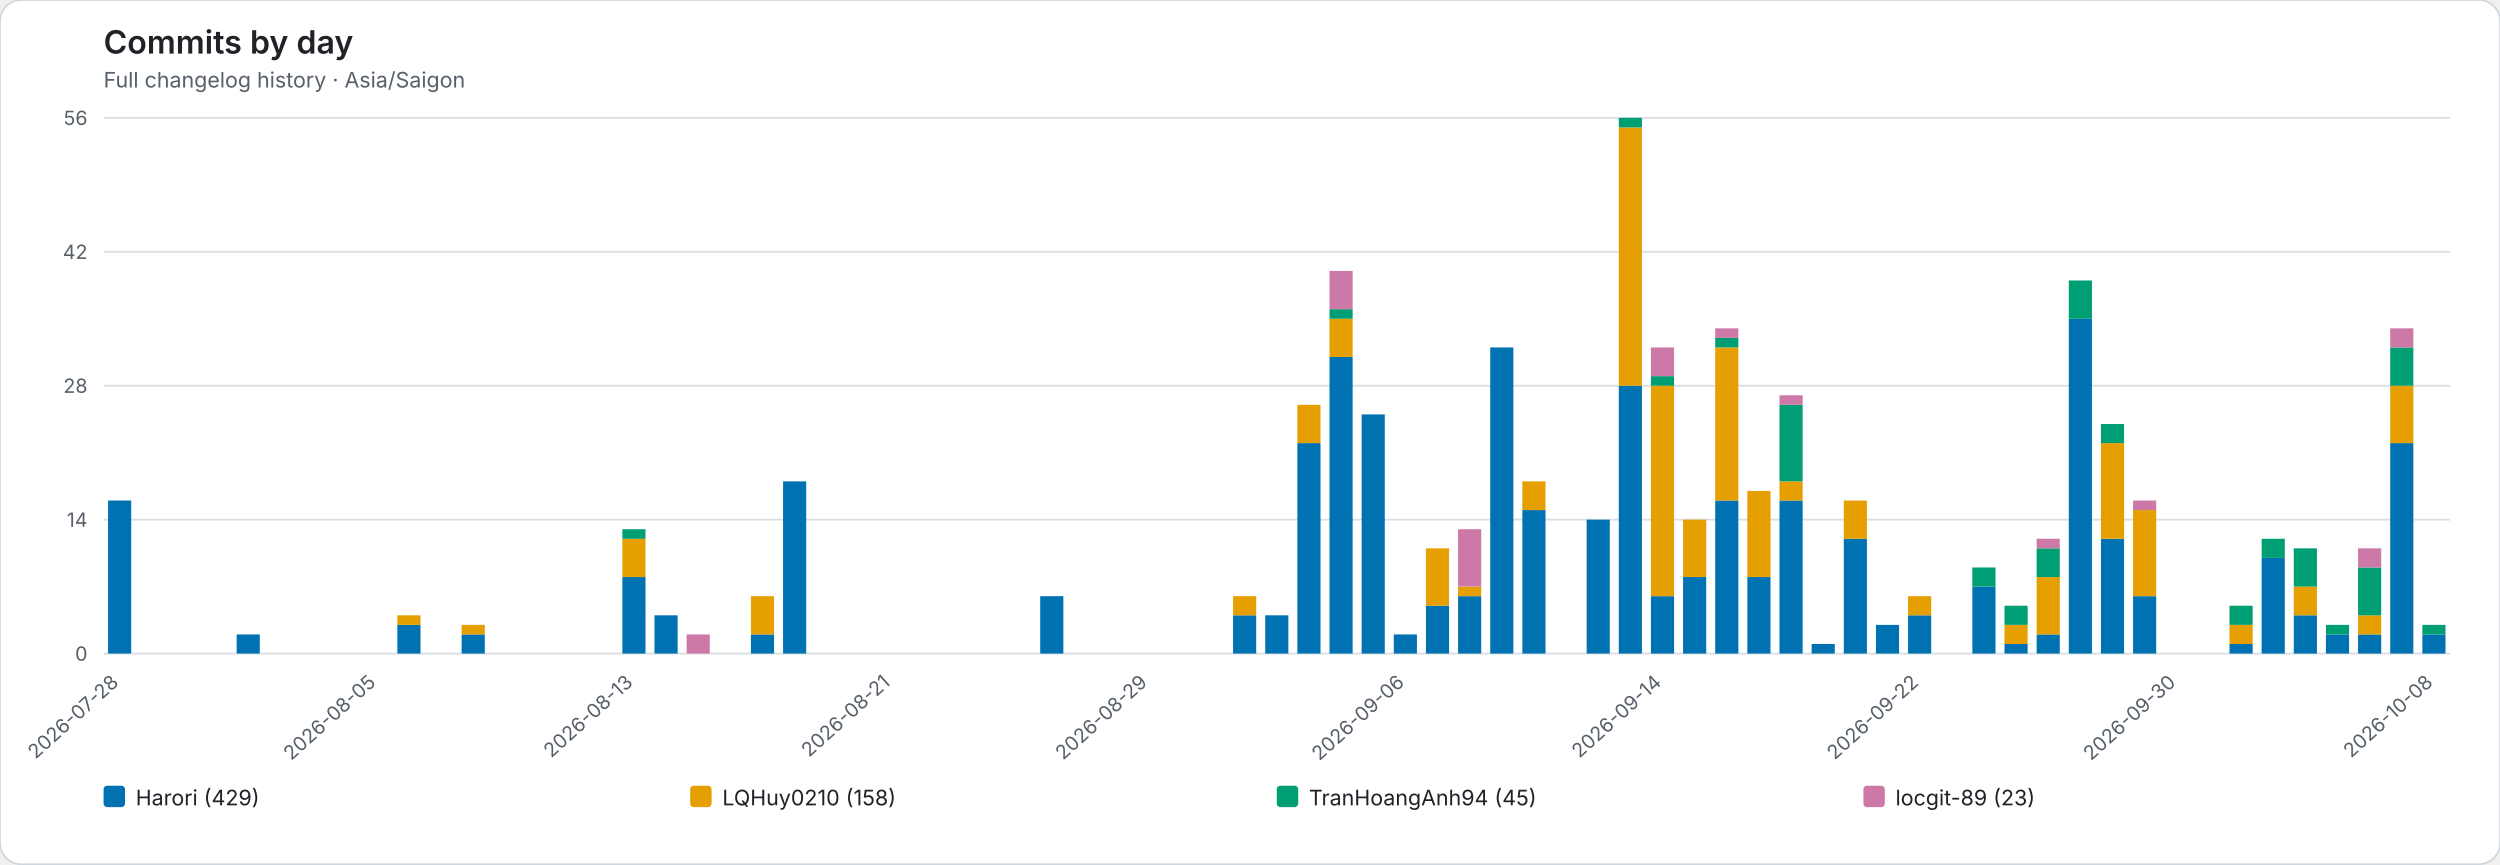
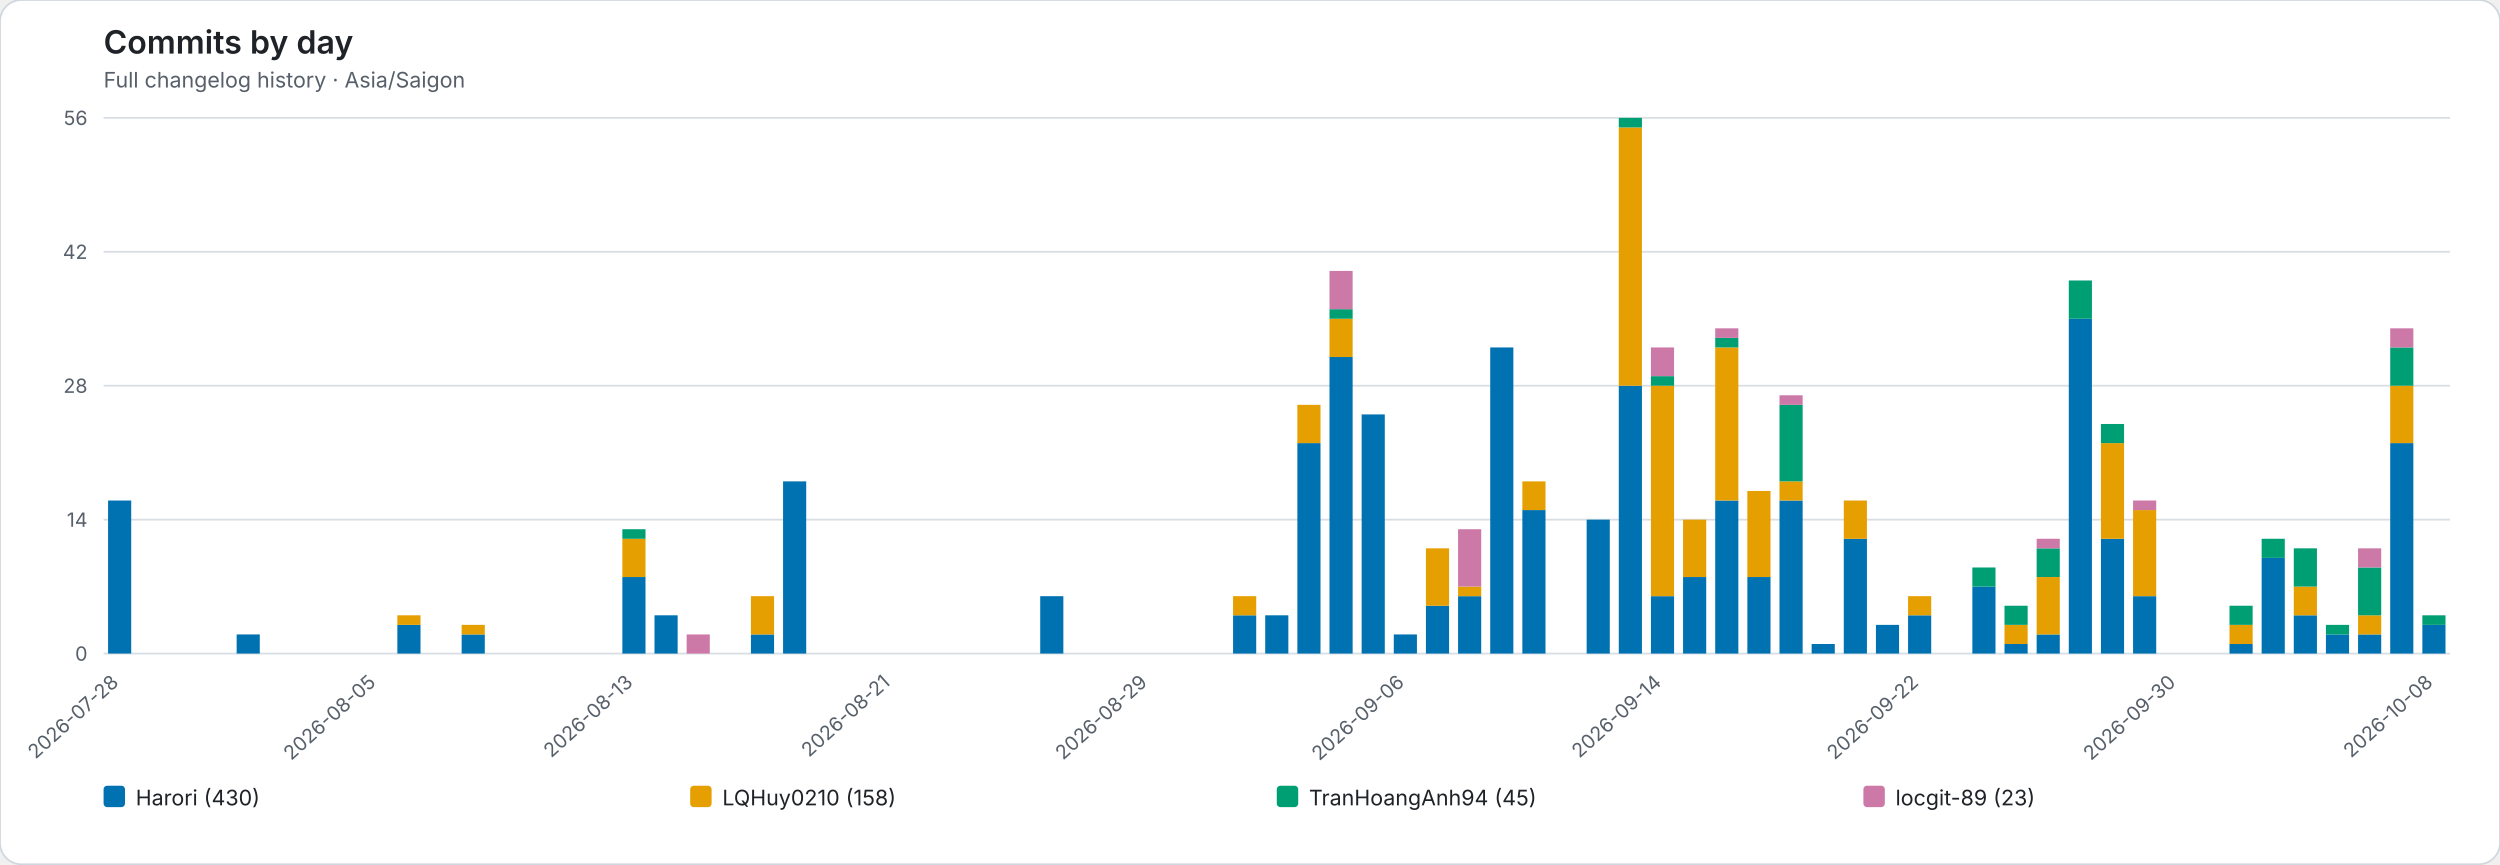
<svg xmlns="http://www.w3.org/2000/svg" role="img" viewBox="0 0 1400 484">
  <rect width="1400" height="484" rx="12" fill="#ffffff" stroke="#d0d7de" />
  <style>text{font-family:system-ui,-apple-system,BlinkMacSystemFont,"Segoe UI",sans-serif}.axis{fill:#57606a;font-size:11px}.heading{fill:#1f2328;font-size:18px;font-weight:600}.subheading{fill:#57606a;font-size:12px}.grid{stroke:#d8dee4;stroke-width:1}.legend{fill:#1f2328;font-size:12px}</style>
  <text class="heading" x="58" y="30">Commits by day</text>
  <text class="subheading" x="58" y="49">Full changelog history · Asia/Saigon</text>
  <line class="grid" x1="58" y1="366.00" x2="1372" y2="366.00" />
  <text class="axis" x="49" y="370.00" text-anchor="end">0</text>
  <line class="grid" x1="58" y1="291.00" x2="1372" y2="291.00" />
  <text class="axis" x="49" y="295.00" text-anchor="end">14</text>
  <line class="grid" x1="58" y1="216.00" x2="1372" y2="216.00" />
  <text class="axis" x="49" y="220.00" text-anchor="end">28</text>
  <line class="grid" x1="58" y1="141.00" x2="1372" y2="141.00" />
  <text class="axis" x="49" y="145.00" text-anchor="end">42</text>
  <line class="grid" x1="58" y1="66.00" x2="1372" y2="66.00" />
  <text class="axis" x="49" y="70.00" text-anchor="end">56</text>
  <g data-date="2026-07-28">
    <rect x="60.52" y="280.29" width="12.96" height="85.71" fill="#0072B2" />
  </g>
  <text class="axis" x="67.00" y="383" text-anchor="end" transform="rotate(-42 67.00 383)">2026-07-28</text>
  <g data-date="2026-07-29">
  </g>
  <g data-date="2026-07-30">
  </g>
  <g data-date="2026-07-31">
  </g>
  <g data-date="2026-08-01">
    <rect x="132.52" y="355.29" width="12.96" height="10.71" fill="#0072B2" />
  </g>
  <g data-date="2026-08-02">
  </g>
  <g data-date="2026-08-03">
  </g>
  <g data-date="2026-08-04">
  </g>
  <g data-date="2026-08-05">
  </g>
  <text class="axis" x="211.00" y="383" text-anchor="end" transform="rotate(-42 211.00 383)">2026-08-05</text>
  <g data-date="2026-08-06">
    <rect x="222.52" y="349.93" width="12.96" height="16.07" fill="#0072B2" />
    <rect x="222.52" y="344.57" width="12.96" height="5.36" fill="#E69F00" />
  </g>
  <g data-date="2026-08-07">
  </g>
  <g data-date="2026-08-08">
    <rect x="258.52" y="355.29" width="12.96" height="10.71" fill="#0072B2" />
    <rect x="258.52" y="349.93" width="12.96" height="5.36" fill="#E69F00" />
  </g>
  <g data-date="2026-08-09">
  </g>
  <g data-date="2026-08-10">
  </g>
  <g data-date="2026-08-11">
  </g>
  <g data-date="2026-08-12">
  </g>
  <g data-date="2026-08-13">
    <rect x="348.52" y="323.14" width="12.96" height="42.86" fill="#0072B2" />
    <rect x="348.52" y="301.71" width="12.96" height="21.43" fill="#E69F00" />
    <rect x="348.52" y="296.36" width="12.96" height="5.36" fill="#009E73" />
  </g>
  <text class="axis" x="355.00" y="383" text-anchor="end" transform="rotate(-42 355.00 383)">2026-08-13</text>
  <g data-date="2026-08-14">
    <rect x="366.52" y="344.57" width="12.96" height="21.43" fill="#0072B2" />
  </g>
  <g data-date="2026-08-15">
    <rect x="384.52" y="355.29" width="12.96" height="10.71" fill="#CC79A7" />
  </g>
  <g data-date="2026-08-16">
  </g>
  <g data-date="2026-08-17">
    <rect x="420.52" y="355.29" width="12.96" height="10.71" fill="#0072B2" />
    <rect x="420.52" y="333.86" width="12.96" height="21.43" fill="#E69F00" />
  </g>
  <g data-date="2026-08-18">
    <rect x="438.52" y="269.57" width="12.96" height="96.43" fill="#0072B2" />
  </g>
  <g data-date="2026-08-19">
  </g>
  <g data-date="2026-08-20">
  </g>
  <g data-date="2026-08-21">
  </g>
  <text class="axis" x="499.00" y="383" text-anchor="end" transform="rotate(-42 499.00 383)">2026-08-21</text>
  <g data-date="2026-08-22">
  </g>
  <g data-date="2026-08-23">
  </g>
  <g data-date="2026-08-24">
  </g>
  <g data-date="2026-08-25">
  </g>
  <g data-date="2026-08-26">
    <rect x="582.52" y="333.86" width="12.96" height="32.14" fill="#0072B2" />
  </g>
  <g data-date="2026-08-27">
  </g>
  <g data-date="2026-08-28">
  </g>
  <g data-date="2026-08-29">
  </g>
  <text class="axis" x="643.00" y="383" text-anchor="end" transform="rotate(-42 643.00 383)">2026-08-29</text>
  <g data-date="2026-08-30">
  </g>
  <g data-date="2026-08-31">
  </g>
  <g data-date="2026-09-01">
    <rect x="690.52" y="344.57" width="12.96" height="21.43" fill="#0072B2" />
    <rect x="690.52" y="333.86" width="12.96" height="10.71" fill="#E69F00" />
  </g>
  <g data-date="2026-09-02">
    <rect x="708.52" y="344.57" width="12.96" height="21.43" fill="#0072B2" />
  </g>
  <g data-date="2026-09-03">
    <rect x="726.52" y="248.14" width="12.96" height="117.86" fill="#0072B2" />
    <rect x="726.52" y="226.71" width="12.96" height="21.43" fill="#E69F00" />
  </g>
  <g data-date="2026-09-04">
    <rect x="744.52" y="199.93" width="12.96" height="166.07" fill="#0072B2" />
    <rect x="744.52" y="178.50" width="12.96" height="21.43" fill="#E69F00" />
    <rect x="744.52" y="173.14" width="12.96" height="5.36" fill="#009E73" />
    <rect x="744.52" y="151.71" width="12.96" height="21.43" fill="#CC79A7" />
  </g>
  <g data-date="2026-09-05">
    <rect x="762.52" y="232.07" width="12.96" height="133.93" fill="#0072B2" />
  </g>
  <g data-date="2026-09-06">
    <rect x="780.52" y="355.29" width="12.96" height="10.71" fill="#0072B2" />
  </g>
  <text class="axis" x="787.00" y="383" text-anchor="end" transform="rotate(-42 787.00 383)">2026-09-06</text>
  <g data-date="2026-09-07">
    <rect x="798.52" y="339.21" width="12.96" height="26.79" fill="#0072B2" />
    <rect x="798.52" y="307.07" width="12.96" height="32.14" fill="#E69F00" />
  </g>
  <g data-date="2026-09-08">
    <rect x="816.52" y="333.86" width="12.96" height="32.14" fill="#0072B2" />
    <rect x="816.52" y="328.50" width="12.96" height="5.36" fill="#E69F00" />
    <rect x="816.52" y="296.36" width="12.96" height="32.14" fill="#CC79A7" />
  </g>
  <g data-date="2026-09-09">
    <rect x="834.52" y="194.57" width="12.96" height="171.43" fill="#0072B2" />
  </g>
  <g data-date="2026-09-10">
    <rect x="852.52" y="285.64" width="12.96" height="80.36" fill="#0072B2" />
    <rect x="852.52" y="269.57" width="12.96" height="16.07" fill="#E69F00" />
  </g>
  <g data-date="2026-09-11">
  </g>
  <g data-date="2026-09-12">
    <rect x="888.52" y="291.00" width="12.96" height="75.00" fill="#0072B2" />
  </g>
  <g data-date="2026-09-13">
    <rect x="906.52" y="216.00" width="12.96" height="150.00" fill="#0072B2" />
    <rect x="906.52" y="71.36" width="12.96" height="144.64" fill="#E69F00" />
    <rect x="906.52" y="66.00" width="12.96" height="5.36" fill="#009E73" />
  </g>
  <g data-date="2026-09-14">
    <rect x="924.52" y="333.86" width="12.96" height="32.14" fill="#0072B2" />
    <rect x="924.52" y="216.00" width="12.96" height="117.86" fill="#E69F00" />
    <rect x="924.52" y="210.64" width="12.96" height="5.36" fill="#009E73" />
    <rect x="924.52" y="194.57" width="12.96" height="16.07" fill="#CC79A7" />
  </g>
  <text class="axis" x="931.00" y="383" text-anchor="end" transform="rotate(-42 931.00 383)">2026-09-14</text>
  <g data-date="2026-09-15">
    <rect x="942.52" y="323.14" width="12.96" height="42.86" fill="#0072B2" />
    <rect x="942.52" y="291.00" width="12.96" height="32.14" fill="#E69F00" />
  </g>
  <g data-date="2026-09-16">
    <rect x="960.52" y="280.29" width="12.96" height="85.71" fill="#0072B2" />
    <rect x="960.52" y="194.57" width="12.96" height="85.71" fill="#E69F00" />
    <rect x="960.52" y="189.21" width="12.96" height="5.36" fill="#009E73" />
    <rect x="960.52" y="183.86" width="12.96" height="5.36" fill="#CC79A7" />
  </g>
  <g data-date="2026-09-17">
    <rect x="978.52" y="323.14" width="12.96" height="42.86" fill="#0072B2" />
    <rect x="978.52" y="274.93" width="12.96" height="48.21" fill="#E69F00" />
  </g>
  <g data-date="2026-09-18">
    <rect x="996.52" y="280.29" width="12.96" height="85.71" fill="#0072B2" />
    <rect x="996.52" y="269.57" width="12.96" height="10.71" fill="#E69F00" />
    <rect x="996.52" y="226.71" width="12.96" height="42.86" fill="#009E73" />
    <rect x="996.52" y="221.36" width="12.96" height="5.36" fill="#CC79A7" />
  </g>
  <g data-date="2026-09-19">
    <rect x="1014.52" y="360.64" width="12.96" height="5.36" fill="#0072B2" />
  </g>
  <g data-date="2026-09-20">
    <rect x="1032.52" y="301.71" width="12.96" height="64.29" fill="#0072B2" />
    <rect x="1032.52" y="280.29" width="12.96" height="21.43" fill="#E69F00" />
  </g>
  <g data-date="2026-09-21">
    <rect x="1050.52" y="349.93" width="12.96" height="16.07" fill="#0072B2" />
  </g>
  <g data-date="2026-09-22">
    <rect x="1068.52" y="344.57" width="12.96" height="21.43" fill="#0072B2" />
    <rect x="1068.52" y="333.86" width="12.96" height="10.71" fill="#E69F00" />
  </g>
  <text class="axis" x="1075.00" y="383" text-anchor="end" transform="rotate(-42 1075.00 383)">2026-09-22</text>
  <g data-date="2026-09-23">
  </g>
  <g data-date="2026-09-24">
    <rect x="1104.52" y="328.50" width="12.96" height="37.50" fill="#0072B2" />
    <rect x="1104.52" y="317.79" width="12.96" height="10.71" fill="#009E73" />
  </g>
  <g data-date="2026-09-25">
    <rect x="1122.52" y="360.64" width="12.96" height="5.36" fill="#0072B2" />
    <rect x="1122.52" y="349.93" width="12.96" height="10.71" fill="#E69F00" />
    <rect x="1122.52" y="339.21" width="12.96" height="10.71" fill="#009E73" />
  </g>
  <g data-date="2026-09-26">
    <rect x="1140.52" y="355.29" width="12.96" height="10.71" fill="#0072B2" />
    <rect x="1140.52" y="323.14" width="12.96" height="32.14" fill="#E69F00" />
    <rect x="1140.52" y="307.07" width="12.96" height="16.07" fill="#009E73" />
    <rect x="1140.52" y="301.71" width="12.96" height="5.36" fill="#CC79A7" />
  </g>
  <g data-date="2026-09-27">
    <rect x="1158.52" y="178.50" width="12.96" height="187.50" fill="#0072B2" />
    <rect x="1158.52" y="157.07" width="12.96" height="21.43" fill="#009E73" />
  </g>
  <g data-date="2026-09-28">
    <rect x="1176.52" y="301.71" width="12.96" height="64.29" fill="#0072B2" />
    <rect x="1176.52" y="248.14" width="12.96" height="53.57" fill="#E69F00" />
    <rect x="1176.52" y="237.43" width="12.96" height="10.71" fill="#009E73" />
  </g>
  <g data-date="2026-09-29">
    <rect x="1194.52" y="333.86" width="12.96" height="32.14" fill="#0072B2" />
    <rect x="1194.52" y="285.64" width="12.96" height="48.21" fill="#E69F00" />
    <rect x="1194.52" y="280.29" width="12.96" height="5.36" fill="#CC79A7" />
  </g>
  <g data-date="2026-09-30">
  </g>
  <text class="axis" x="1219.00" y="383" text-anchor="end" transform="rotate(-42 1219.00 383)">2026-09-30</text>
  <g data-date="2026-10-01">
  </g>
  <g data-date="2026-10-02">
    <rect x="1248.52" y="360.64" width="12.96" height="5.36" fill="#0072B2" />
    <rect x="1248.52" y="349.93" width="12.96" height="10.71" fill="#E69F00" />
    <rect x="1248.52" y="339.21" width="12.96" height="10.71" fill="#009E73" />
  </g>
  <g data-date="2026-10-03">
    <rect x="1266.52" y="312.43" width="12.96" height="53.57" fill="#0072B2" />
    <rect x="1266.52" y="301.71" width="12.96" height="10.71" fill="#009E73" />
  </g>
  <g data-date="2026-10-04">
    <rect x="1284.52" y="344.57" width="12.96" height="21.43" fill="#0072B2" />
    <rect x="1284.52" y="328.50" width="12.96" height="16.07" fill="#E69F00" />
    <rect x="1284.52" y="307.07" width="12.96" height="21.43" fill="#009E73" />
  </g>
  <g data-date="2026-10-05">
    <rect x="1302.52" y="355.29" width="12.96" height="10.71" fill="#0072B2" />
    <rect x="1302.52" y="349.93" width="12.96" height="5.36" fill="#009E73" />
  </g>
  <g data-date="2026-10-06">
    <rect x="1320.52" y="355.29" width="12.96" height="10.71" fill="#0072B2" />
    <rect x="1320.52" y="344.57" width="12.96" height="10.71" fill="#E69F00" />
    <rect x="1320.52" y="317.79" width="12.96" height="26.79" fill="#009E73" />
    <rect x="1320.52" y="307.07" width="12.96" height="10.71" fill="#CC79A7" />
  </g>
  <g data-date="2026-10-07">
    <rect x="1338.52" y="248.14" width="12.96" height="117.86" fill="#0072B2" />
    <rect x="1338.52" y="216.00" width="12.96" height="32.14" fill="#E69F00" />
    <rect x="1338.52" y="194.57" width="12.96" height="21.43" fill="#009E73" />
    <rect x="1338.52" y="183.86" width="12.96" height="10.71" fill="#CC79A7" />
  </g>
  <g data-date="2026-10-08">
-     <rect x="1356.52" y="355.29" width="12.96" height="10.71" fill="#0072B2" />
-     <rect x="1356.52" y="349.93" width="12.96" height="5.36" fill="#009E73" />
+     <rect x="1356.52" y="349.93" width="12.96" height="16.07" fill="#0072B2" />
+     <rect x="1356.52" y="344.57" width="12.96" height="5.36" fill="#009E73" />
  </g>
  <text class="axis" x="1363.00" y="383" text-anchor="end" transform="rotate(-42 1363.00 383)">2026-10-08</text>
  <rect x="58.00" y="440" width="12" height="12" rx="2" fill="#0072B2" />
-   <text class="legend" x="76.00" y="451">Harori (429)</text>
+   <text class="legend" x="76.00" y="451">Harori (430)</text>
  <rect x="386.50" y="440" width="12" height="12" rx="2" fill="#E69F00" />
  <text class="legend" x="404.50" y="451">LQHuy0210 (158)</text>
  <rect x="715.00" y="440" width="12" height="12" rx="2" fill="#009E73" />
  <text class="legend" x="733.00" y="451">TranHoangAnh94 (45)</text>
  <rect x="1043.50" y="440" width="12" height="12" rx="2" fill="#CC79A7" />
  <text class="legend" x="1061.50" y="451">locgit-89 (23)</text>
</svg>
